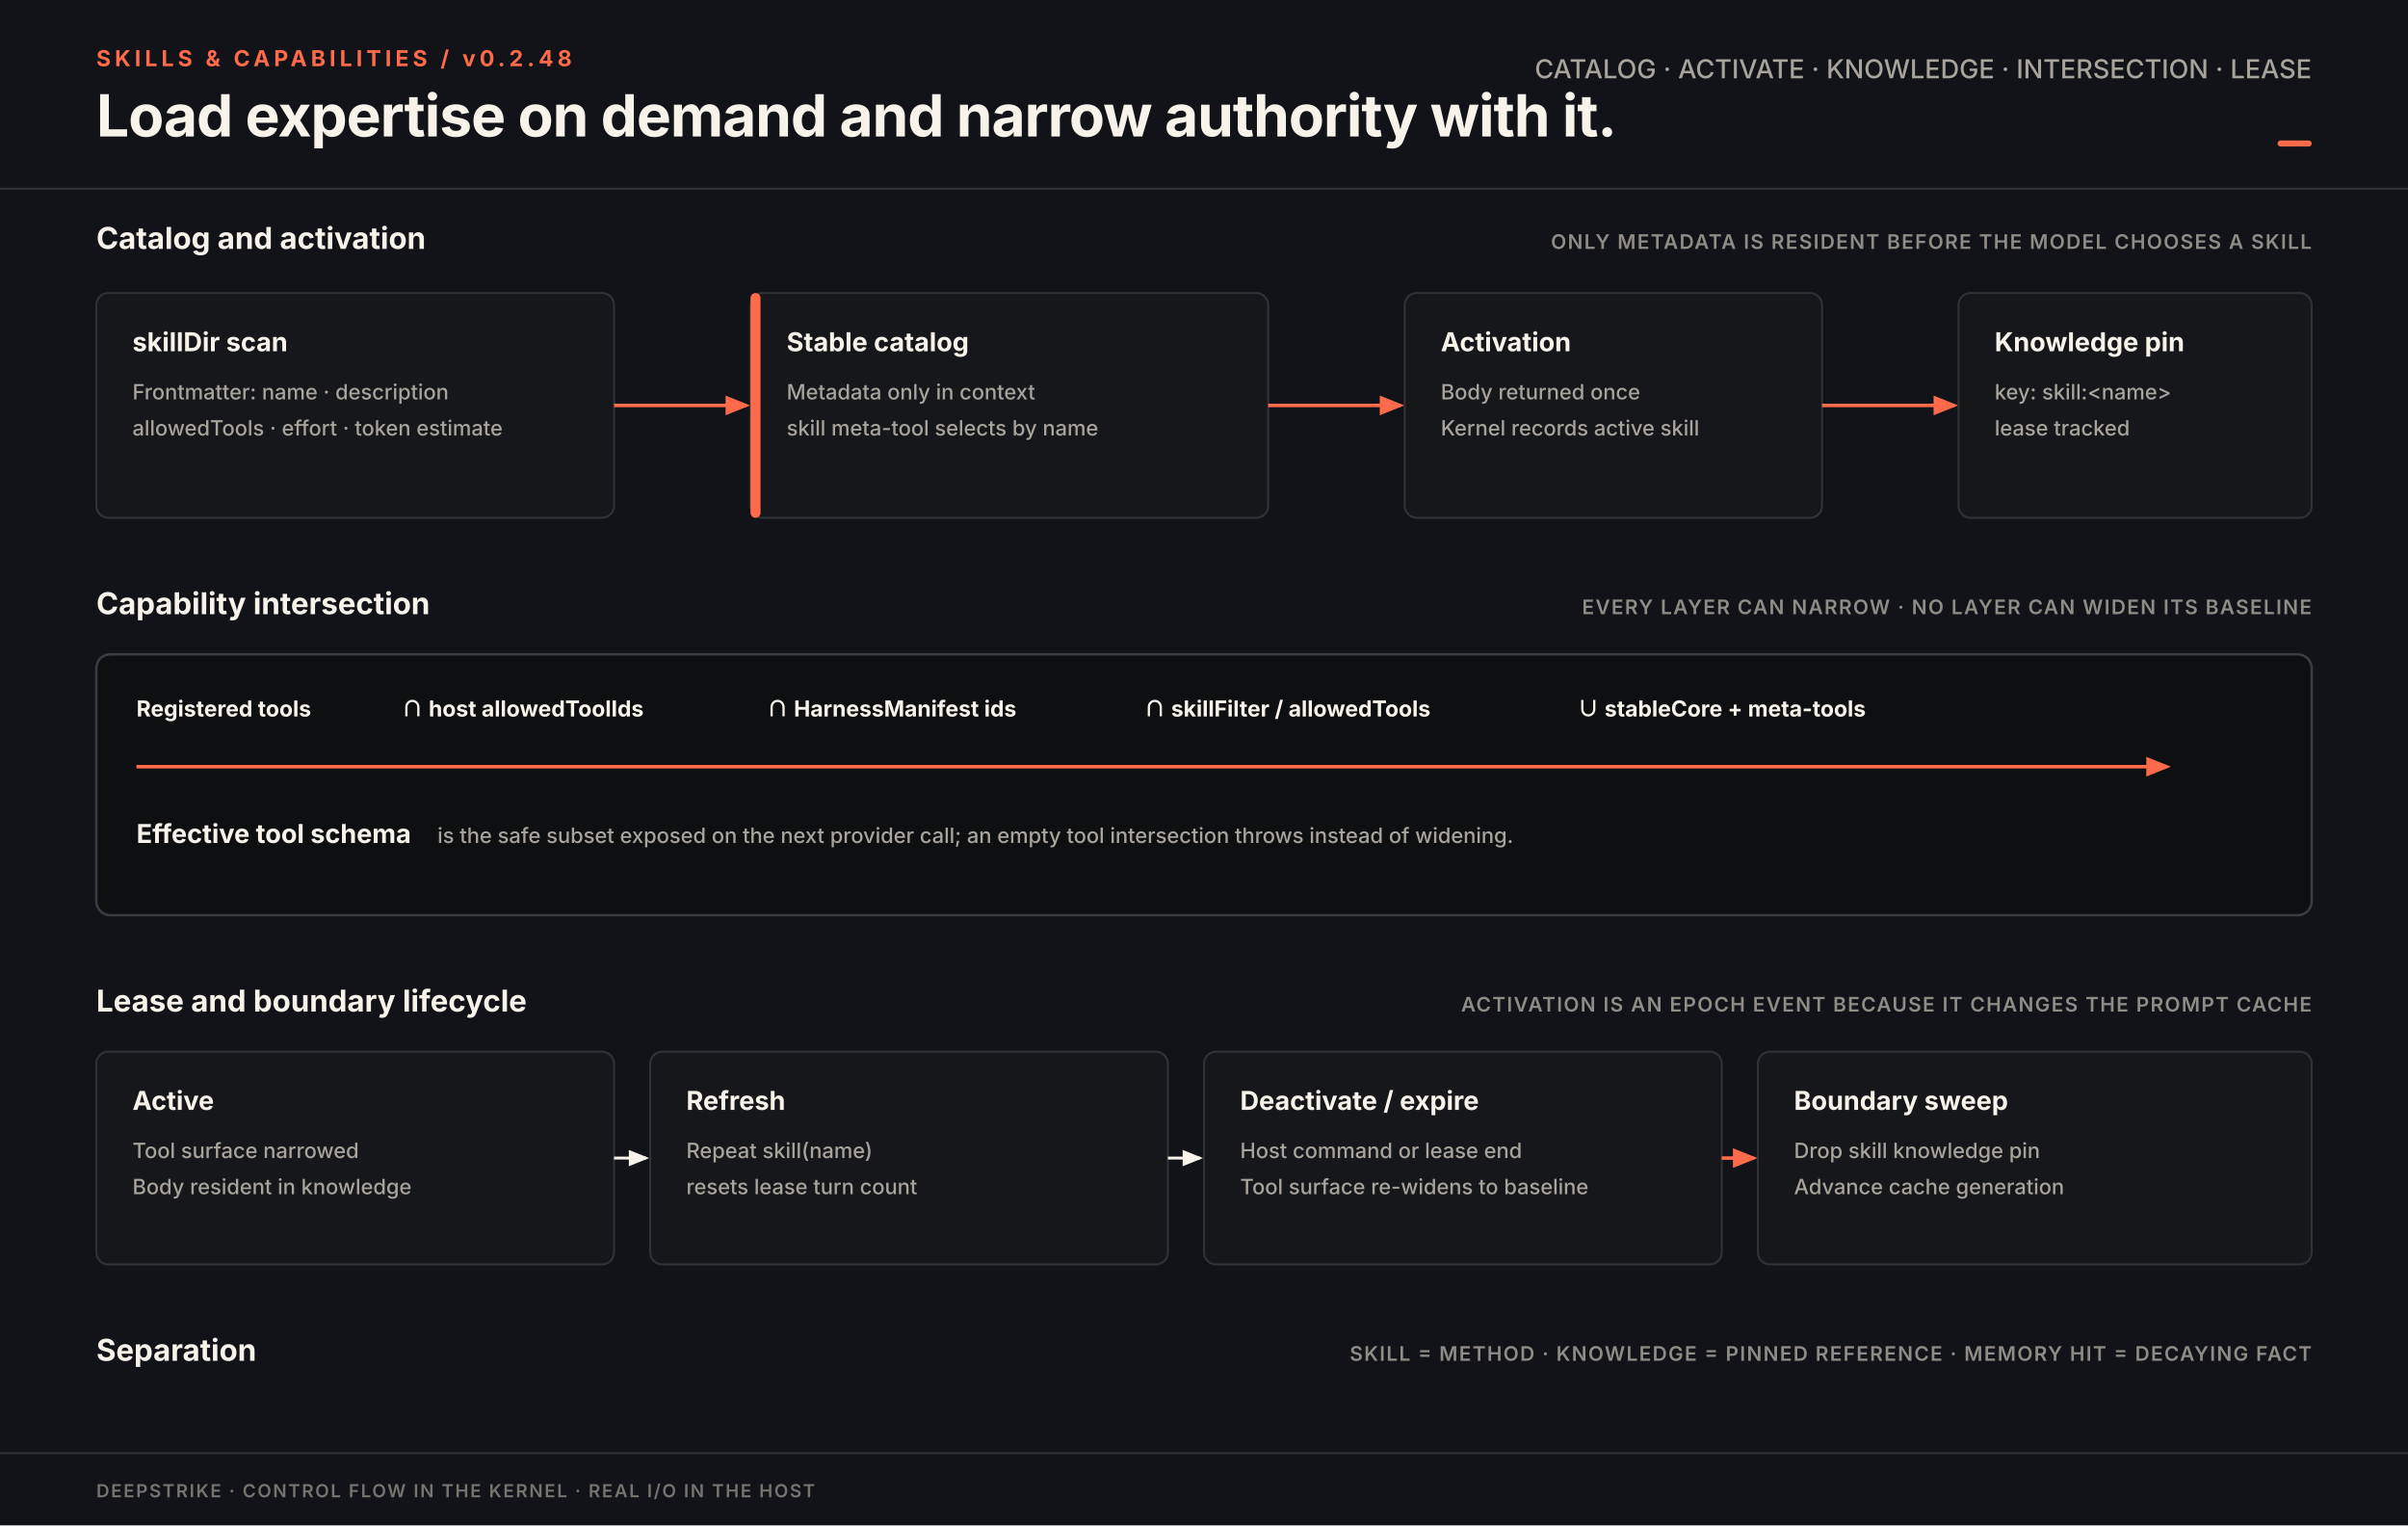
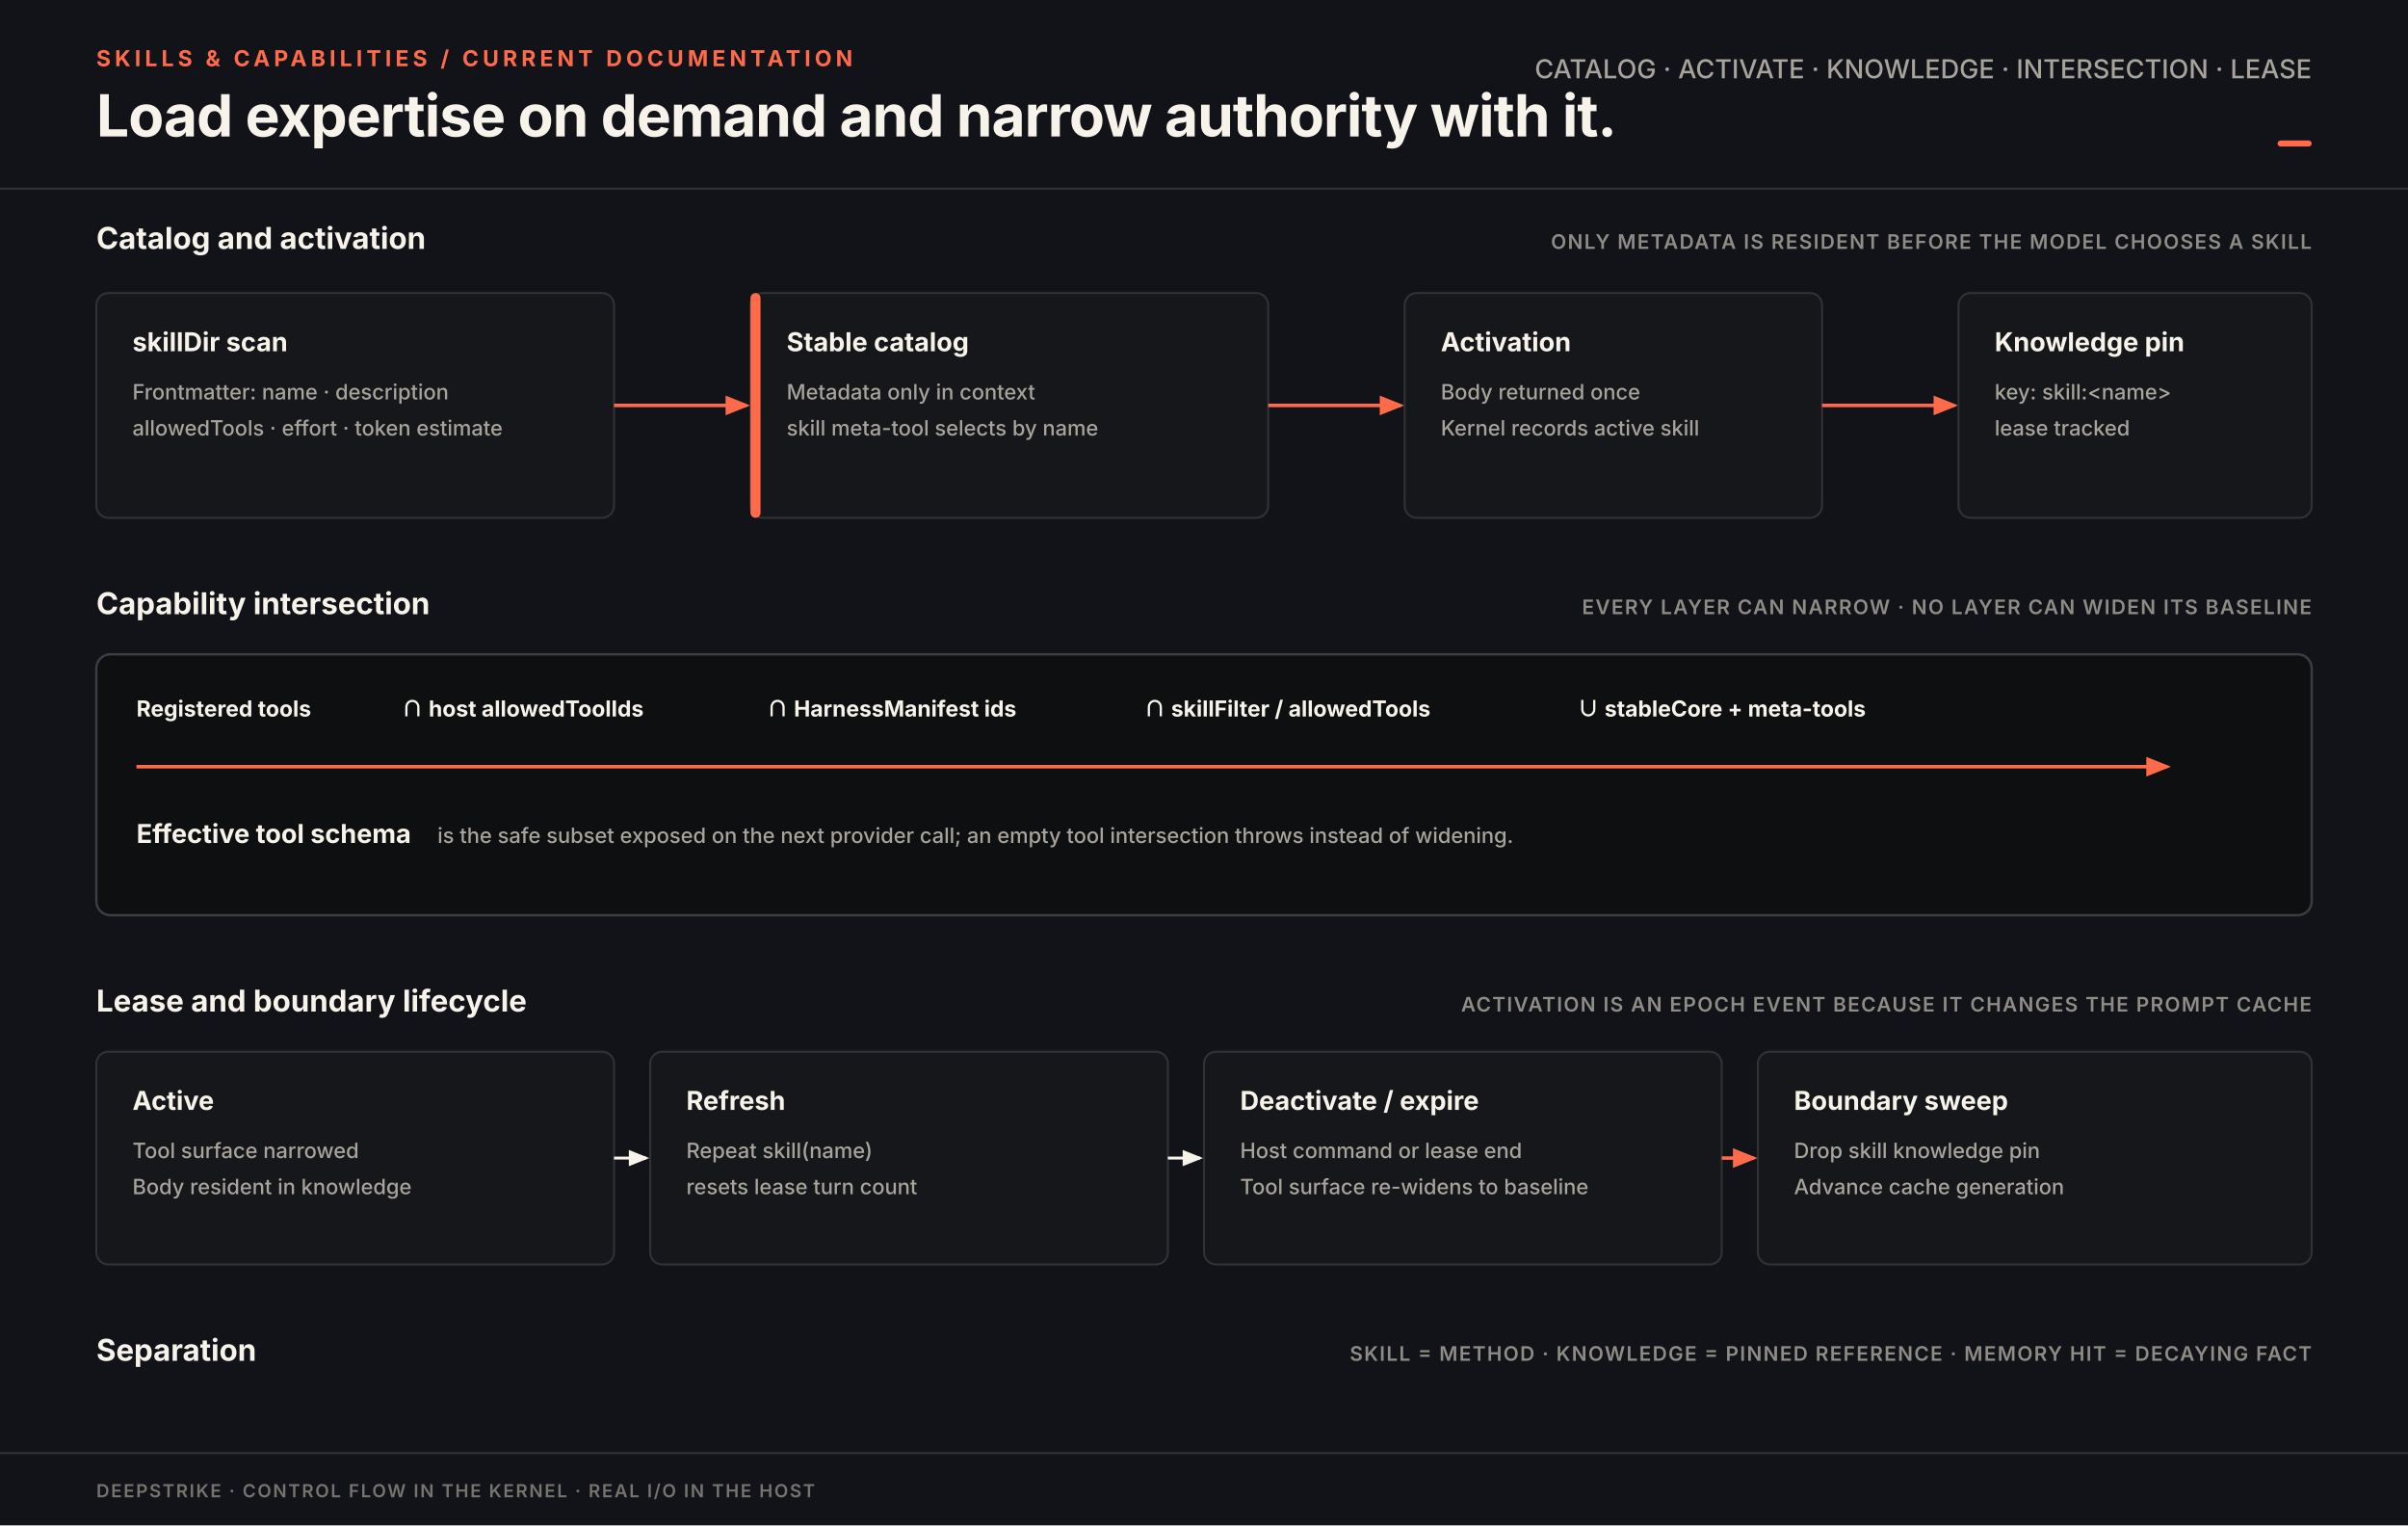
<svg xmlns="http://www.w3.org/2000/svg" viewBox="0 0 1200 760" role="img" aria-labelledby="title desc">
  <defs>
    <marker id="arrow-ivory" viewBox="0 0 10 10" refX="8.5" refY="5" markerWidth="7" markerHeight="7" orient="auto">
      <path d="M0 1 10 5 0 9Z" fill="#F7F3EA" />
    </marker>
    <marker id="arrow-coral" viewBox="0 0 10 10" refX="8.5" refY="5" markerWidth="7" markerHeight="7" orient="auto">
      <path d="M0 1 10 5 0 9Z" fill="#FF6B4A" />
    </marker>
    <style>
      text { font-family: Inter, ui-sans-serif, system-ui, -apple-system, "Segoe UI", "Noto Sans CJK SC", sans-serif; }
      .eyebrow { fill:#FF6B4A; font-size:11px; font-weight:700; letter-spacing:2px; }
      .title { fill:#F7F3EA; font-size:29px; font-weight:700; letter-spacing:-.45px; }
      .subtitle { fill:#A8A49C; font-size:13px; font-weight:450; }
      .section-title { fill:#F7F3EA; font-size:15px; font-weight:700; }
      .section-note { fill:#8F8C86; font-size:10px; font-weight:600; letter-spacing:.65px; }
      .card-title { fill:#F7F3EA; font-size:13px; font-weight:650; }
      .card-text { fill:#A8A49C; font-size:10.5px; font-weight:450; }
      .body { fill:#A8A49C; font-size:11px; font-weight:450; }
      .label { fill:#F7F3EA; font-size:11px; font-weight:650; }
      .micro { fill:#8F8C86; font-size:9.5px; font-weight:650; letter-spacing:.55px; }
      .pill-text { fill:#111318; font-size:9px; font-weight:750; letter-spacing:.5px; }
      .footer { fill:#77746F; font-size:9px; font-weight:600; letter-spacing:.8px; }
      .panel { fill:#15171A; stroke:#303236; stroke-width:1; }
      .panel-strong { fill:#191A1D; stroke:#F7F3EA; stroke-width:1.15; }
      .kernel { fill:#0D0F11; stroke:#3B3D41; stroke-width:1.2; }
      .soft { fill:#121316; stroke:#26282C; stroke-width:1; }
      .accent-fill { fill:#FF6B4A; }
      .pill.coral { fill:#FF6B4A; }
      .pill.ivory { fill:#F7F3EA; }
      .pill.muted { fill:#8F8C86; }
      .rule { fill:none; stroke:#303236; stroke-width:1; }
      .rule-coral { fill:none; stroke:#FF6B4A; stroke-width:1.2; }
      .flow { fill:none; stroke:#F7F3EA; stroke-width:1.45; marker-end:url(#arrow-ivory); }
      .flow-coral { stroke:#FF6B4A; stroke-width:1.75; marker-end:url(#arrow-coral); }
      .flow-dash { stroke-dasharray:5 5; }
    </style>
  </defs>
  <rect width="1200" height="760" fill="#111318" />
  <path d="M0 94H1200M0 724H1200" class="rule" />
-   <text x="48" y="33" class="eyebrow" text-anchor="start">SKILLS &amp; CAPABILITIES / v0.2.48</text>
+   <text x="48" y="33" class="eyebrow" text-anchor="start">SKILLS &amp; CAPABILITIES / CURRENT DOCUMENTATION</text>
  <text x="48" y="68" class="title" text-anchor="start">Load expertise on demand and narrow authority with it.</text>
  <text x="1152" y="39" class="subtitle" text-anchor="end">CATALOG · ACTIVATE · KNOWLEDGE · INTERSECTION · LEASE</text>
  <rect x="1135" y="70" width="17" height="3" rx="1.5" class="accent-fill" />
  <text x="48" y="124" class="section-title" text-anchor="start">Catalog and activation</text>
  <text x="1152" y="124" class="section-note" text-anchor="end">ONLY METADATA IS RESIDENT BEFORE THE MODEL CHOOSES A SKILL</text>
  <g>
    <rect x="48" y="146" width="258" height="112" rx="6" class="panel" />
    <text x="66" y="175" class="card-title" text-anchor="start">skillDir scan</text>
    <text x="66" y="199" class="card-text" text-anchor="start">Frontmatter: name · description</text>
    <text x="66" y="217" class="card-text" text-anchor="start">allowedTools · effort · token estimate</text>
  </g>
  <path d="M306 202H372" class="flow flow-coral" />
  <g>
    <rect x="374" y="146" width="258" height="112" rx="6" class="panel" />
    <rect x="374" y="146" width="5" height="112" rx="2.5" class="accent-fill" />
    <text x="392" y="175" class="card-title" text-anchor="start">Stable catalog</text>
    <text x="392" y="199" class="card-text" text-anchor="start">Metadata only in context</text>
    <text x="392" y="217" class="card-text" text-anchor="start">skill meta-tool selects by name</text>
  </g>
  <path d="M632 202H698" class="flow flow-coral" />
  <g>
    <rect x="700" y="146" width="208" height="112" rx="6" class="panel" />
    <text x="718" y="175" class="card-title" text-anchor="start">Activation</text>
    <text x="718" y="199" class="card-text" text-anchor="start">Body returned once</text>
    <text x="718" y="217" class="card-text" text-anchor="start">Kernel records active skill</text>
  </g>
  <path d="M908 202H974" class="flow flow-coral" />
  <g>
    <rect x="976" y="146" width="176" height="112" rx="6" class="panel" />
    <text x="994" y="175" class="card-title" text-anchor="start">Knowledge pin</text>
    <text x="994" y="199" class="card-text" text-anchor="start">key: skill:&lt;name&gt;</text>
    <text x="994" y="217" class="card-text" text-anchor="start">lease tracked</text>
  </g>
  <text x="48" y="306" class="section-title" text-anchor="start">Capability intersection</text>
  <text x="1152" y="306" class="section-note" text-anchor="end">EVERY LAYER CAN NARROW · NO LAYER CAN WIDEN ITS BASELINE</text>
  <rect x="48" y="326" width="1104" height="130" rx="7" class="kernel" />
  <text x="68" y="357" class="label" text-anchor="start">Registered tools</text>
  <text x="200" y="357" class="label" text-anchor="start">∩ host allowedToolIds</text>
  <text x="382" y="357" class="label" text-anchor="start">∩ HarnessManifest ids</text>
  <text x="570" y="357" class="label" text-anchor="start">∩ skillFilter / allowedTools</text>
  <text x="786" y="357" class="label" text-anchor="start">∪ stableCore + meta-tools</text>
  <path d="M68 382H1080" class="flow flow-coral" />
  <text x="68" y="420" class="card-title" text-anchor="start">Effective tool schema</text>
  <text x="218" y="420" class="card-text" text-anchor="start">is the safe subset exposed on the next provider call; an empty tool intersection throws instead of widening.</text>
  <text x="48" y="504" class="section-title" text-anchor="start">Lease and boundary lifecycle</text>
  <text x="1152" y="504" class="section-note" text-anchor="end">ACTIVATION IS AN EPOCH EVENT BECAUSE IT CHANGES THE PROMPT CACHE</text>
  <g>
    <rect x="48" y="524" width="258" height="106" rx="6" class="panel" />
    <text x="66" y="553" class="card-title" text-anchor="start">Active</text>
    <text x="66" y="577" class="card-text" text-anchor="start">Tool surface narrowed</text>
    <text x="66" y="595" class="card-text" text-anchor="start">Body resident in knowledge</text>
  </g>
  <g>
    <rect x="324" y="524" width="258" height="106" rx="6" class="panel" />
    <text x="342" y="553" class="card-title" text-anchor="start">Refresh</text>
    <text x="342" y="577" class="card-text" text-anchor="start">Repeat skill(name)</text>
    <text x="342" y="595" class="card-text" text-anchor="start">resets lease turn count</text>
  </g>
  <g>
    <rect x="600" y="524" width="258" height="106" rx="6" class="panel" />
    <text x="618" y="553" class="card-title" text-anchor="start">Deactivate / expire</text>
    <text x="618" y="577" class="card-text" text-anchor="start">Host command or lease end</text>
    <text x="618" y="595" class="card-text" text-anchor="start">Tool surface re-widens to baseline</text>
  </g>
  <g>
    <rect x="876" y="524" width="276" height="106" rx="6" class="panel" />
    <text x="894" y="553" class="card-title" text-anchor="start">Boundary sweep</text>
    <text x="894" y="577" class="card-text" text-anchor="start">Drop skill knowledge pin</text>
    <text x="894" y="595" class="card-text" text-anchor="start">Advance cache generation</text>
  </g>
  <path d="M306 577H322" class="flow" />
  <path d="M582 577H598" class="flow" />
  <path d="M858 577H874" class="flow flow-coral" />
  <text x="48" y="678" class="section-title" text-anchor="start">Separation</text>
  <text x="1152" y="678" class="section-note" text-anchor="end">SKILL = METHOD · KNOWLEDGE = PINNED REFERENCE · MEMORY HIT = DECAYING FACT</text>
  <text x="48" y="746" class="footer" text-anchor="start">DEEPSTRIKE · CONTROL FLOW IN THE KERNEL · REAL I/O IN THE HOST</text>
</svg>
